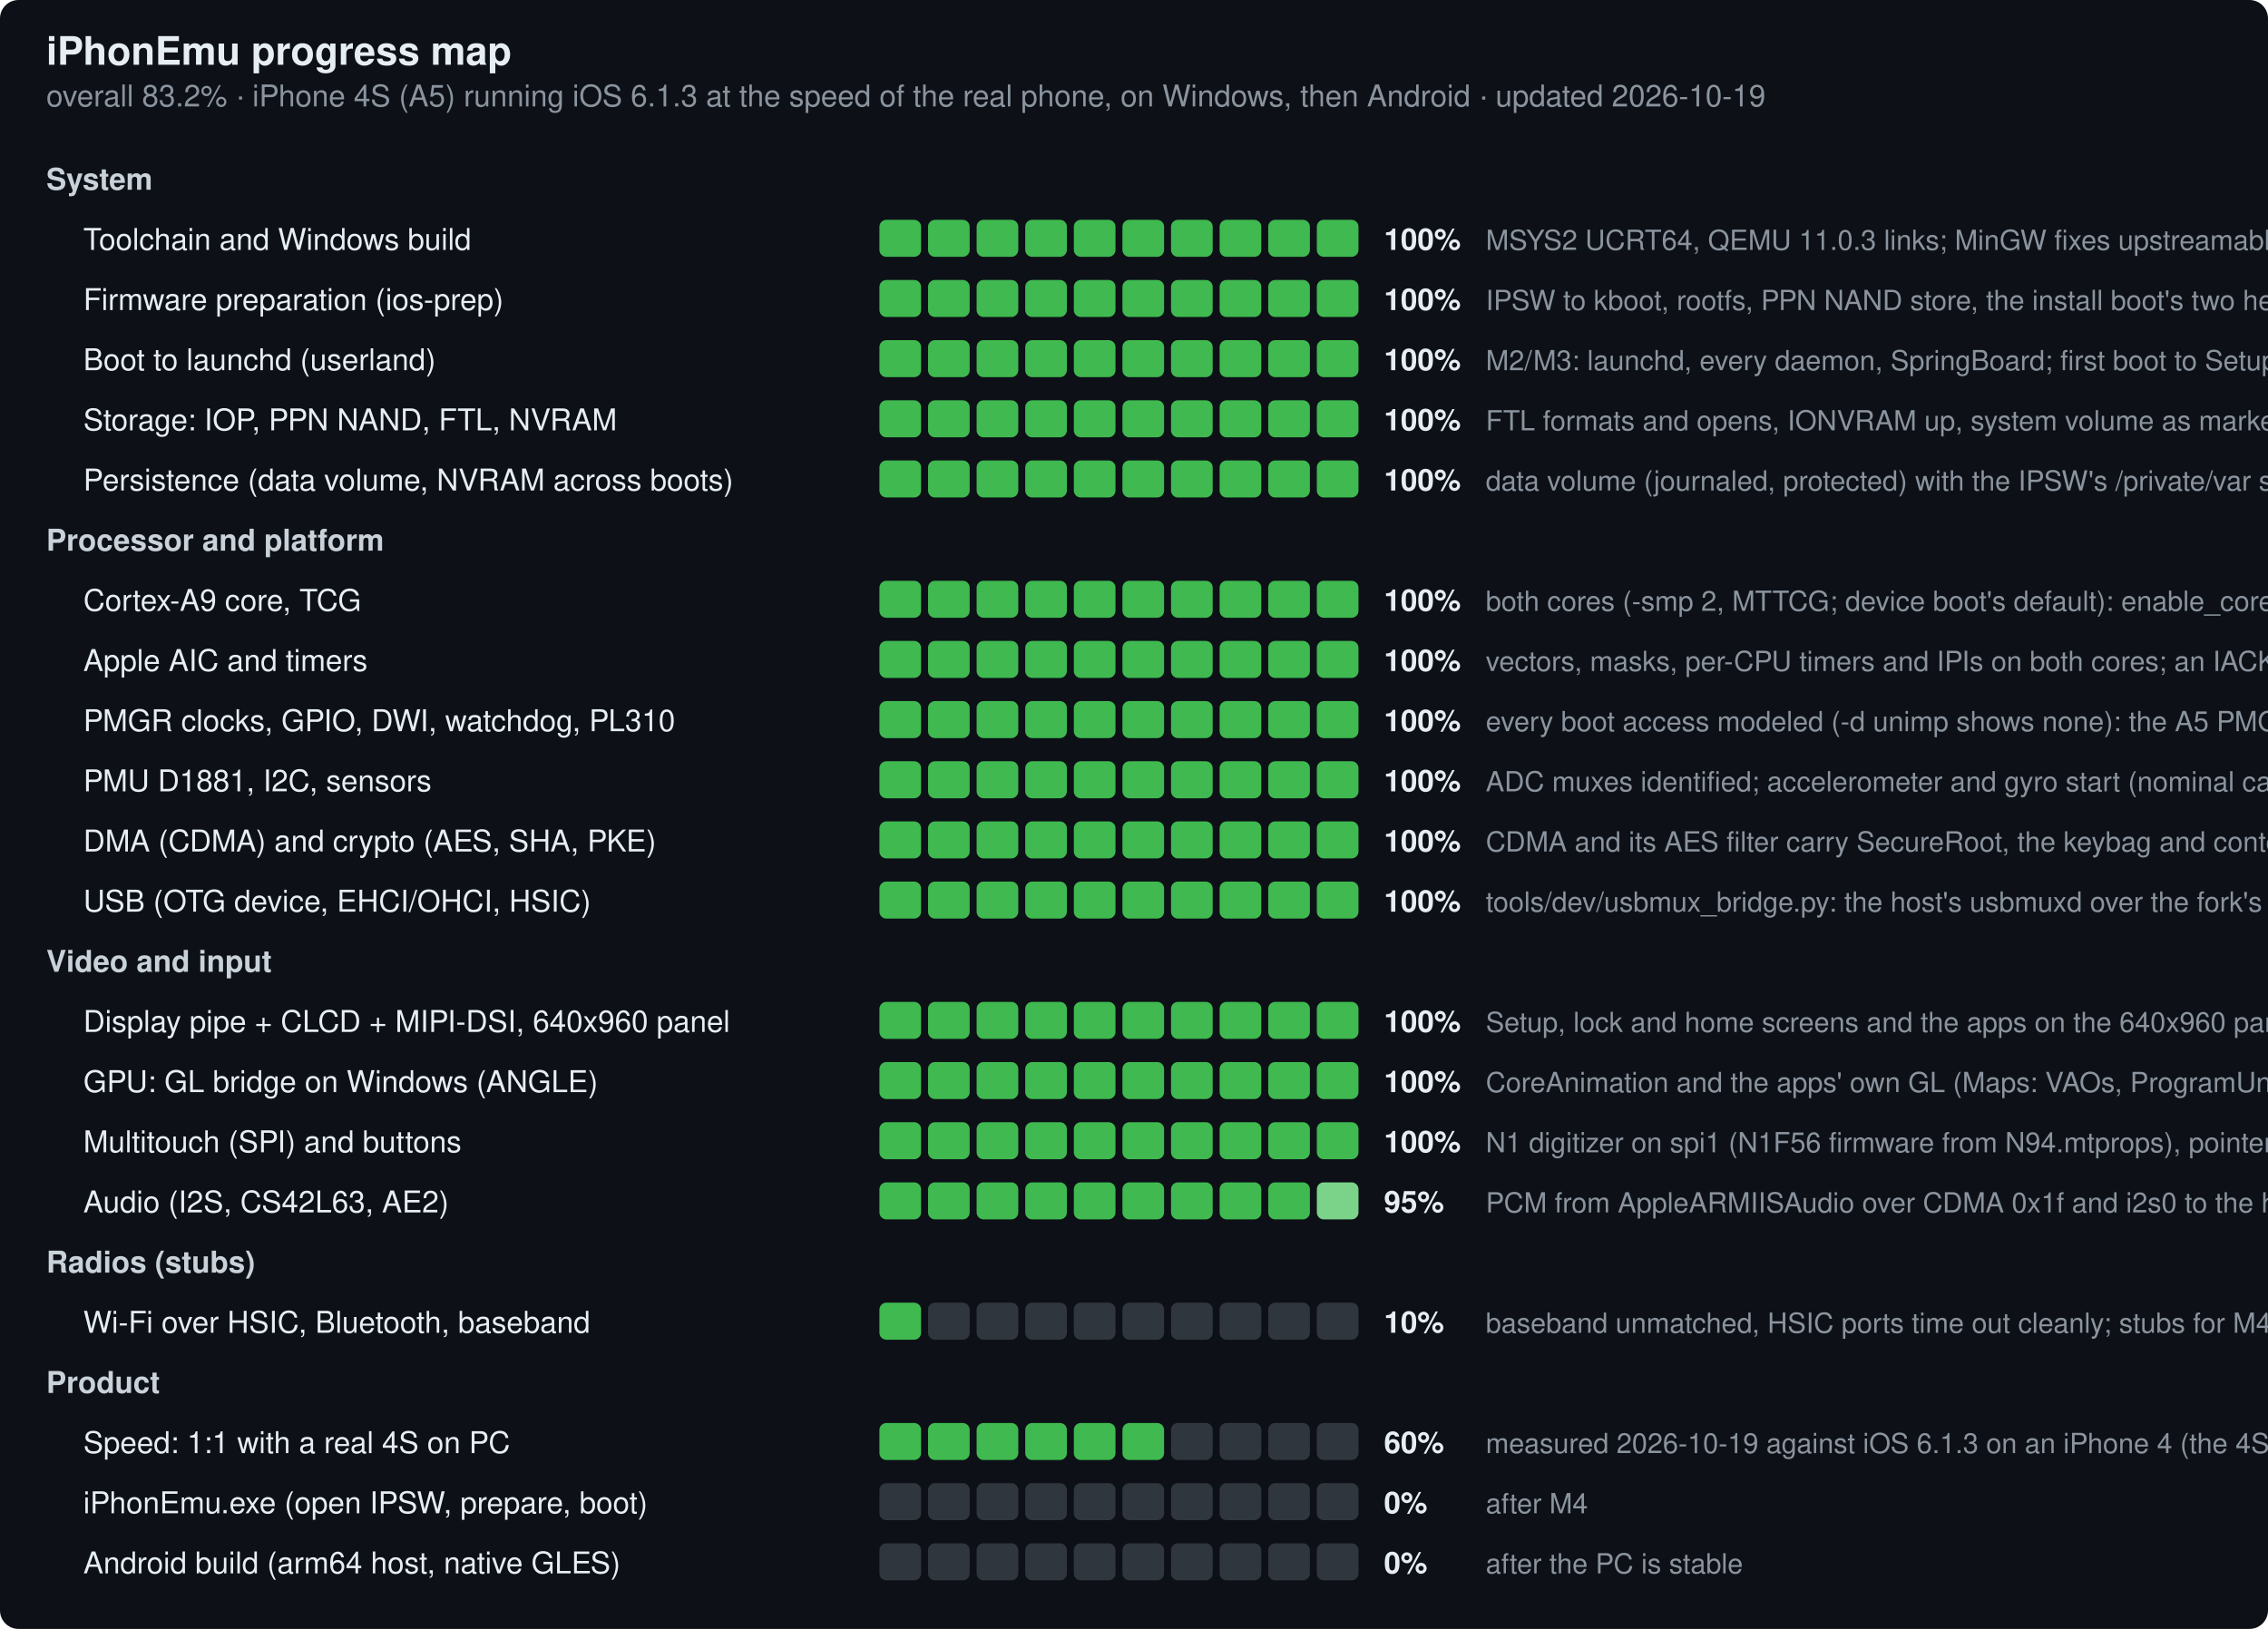
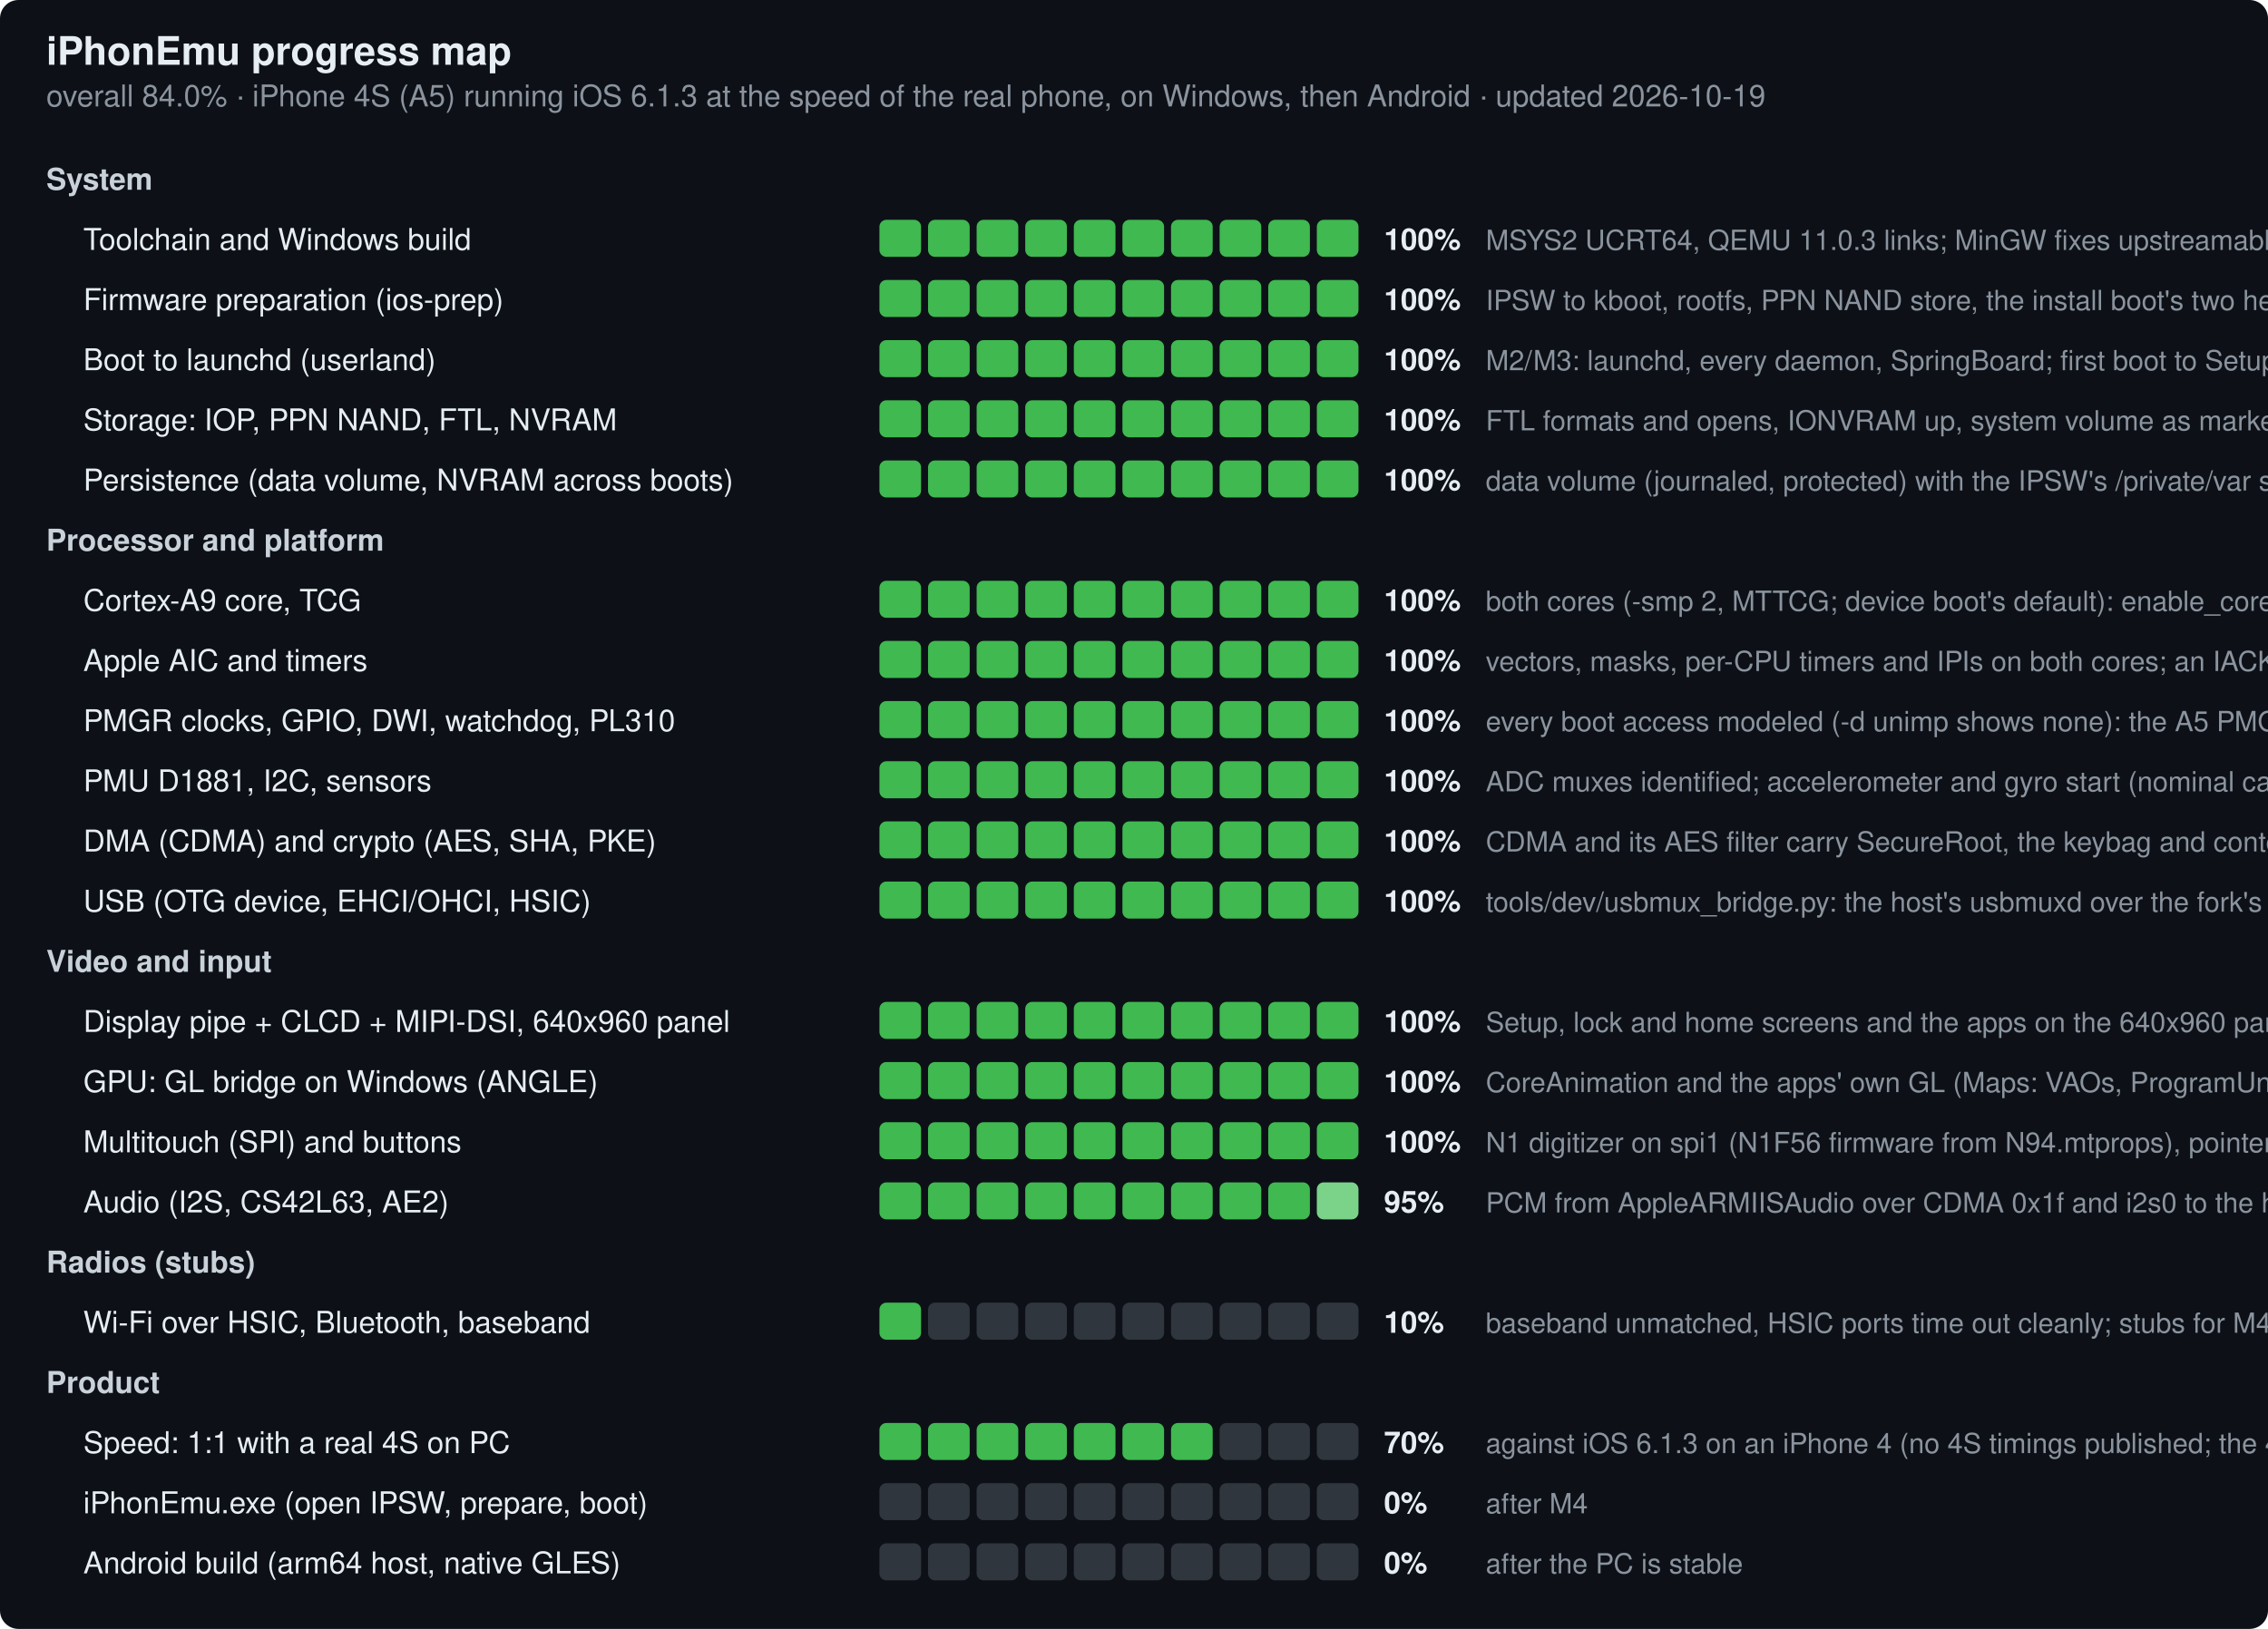
<svg xmlns="http://www.w3.org/2000/svg" width="980" height="704" viewBox="0 0 980 704" font-family="Segoe UI, Helvetica, Arial, sans-serif" font-size="13">
  <rect width="980" height="704" rx="8" fill="#0d1117" />
  <text x="20" y="28" fill="#e6edf3" font-size="17" font-weight="600">iPhonEmu progress map</text>
-   <text x="20" y="46" fill="#8b949e">overall 83.2% · iPhone 4S (A5) running iOS 6.1.3 at the speed of the real phone, on Windows, then Android · updated 2026-10-19</text>
+   <text x="20" y="46" fill="#8b949e">overall 84.0% · iPhone 4S (A5) running iOS 6.1.3 at the speed of the real phone, on Windows, then Android · updated 2026-10-19</text>
  <text x="20" y="82" fill="#c9d1d9" font-weight="600">System</text>
  <text x="36" y="108" fill="#e6edf3">Toolchain and Windows build</text>
  <rect x="380" y="95" width="18" height="16" rx="3" fill="#3fb950" />
  <rect x="401" y="95" width="18" height="16" rx="3" fill="#3fb950" />
  <rect x="422" y="95" width="18" height="16" rx="3" fill="#3fb950" />
  <rect x="443" y="95" width="18" height="16" rx="3" fill="#3fb950" />
  <rect x="464" y="95" width="18" height="16" rx="3" fill="#3fb950" />
  <rect x="485" y="95" width="18" height="16" rx="3" fill="#3fb950" />
  <rect x="506" y="95" width="18" height="16" rx="3" fill="#3fb950" />
  <rect x="527" y="95" width="18" height="16" rx="3" fill="#3fb950" />
  <rect x="548" y="95" width="18" height="16" rx="3" fill="#3fb950" />
  <rect x="569" y="95" width="18" height="16" rx="3" fill="#3fb950" />
  <text x="598" y="108" fill="#e6edf3" font-weight="600">100%</text>
  <text x="642" y="108" fill="#8b949e" font-size="12">MSYS2 UCRT64, QEMU 11.0.3 links; MinGW fixes upstreamable</text>
  <text x="36" y="134" fill="#e6edf3">Firmware preparation (ios-prep)</text>
  <rect x="380" y="121" width="18" height="16" rx="3" fill="#3fb950" />
  <rect x="401" y="121" width="18" height="16" rx="3" fill="#3fb950" />
  <rect x="422" y="121" width="18" height="16" rx="3" fill="#3fb950" />
  <rect x="443" y="121" width="18" height="16" rx="3" fill="#3fb950" />
  <rect x="464" y="121" width="18" height="16" rx="3" fill="#3fb950" />
  <rect x="485" y="121" width="18" height="16" rx="3" fill="#3fb950" />
  <rect x="506" y="121" width="18" height="16" rx="3" fill="#3fb950" />
  <rect x="527" y="121" width="18" height="16" rx="3" fill="#3fb950" />
  <rect x="548" y="121" width="18" height="16" rx="3" fill="#3fb950" />
  <rect x="569" y="121" width="18" height="16" rx="3" fill="#3fb950" />
  <text x="598" y="134" fill="#e6edf3" font-weight="600">100%</text>
  <text x="642" y="134" fill="#8b949e" font-size="12">IPSW to kboot, rootfs, PPN NAND store, the install boot's two helpers (static and dyld-linked) and ramdisk; the IPSW's AppleLogo decoded and on the panel from reset (K48SEG), as iBoot leaves it</text>
  <text x="36" y="160" fill="#e6edf3">Boot to launchd (userland)</text>
  <rect x="380" y="147" width="18" height="16" rx="3" fill="#3fb950" />
  <rect x="401" y="147" width="18" height="16" rx="3" fill="#3fb950" />
  <rect x="422" y="147" width="18" height="16" rx="3" fill="#3fb950" />
  <rect x="443" y="147" width="18" height="16" rx="3" fill="#3fb950" />
  <rect x="464" y="147" width="18" height="16" rx="3" fill="#3fb950" />
  <rect x="485" y="147" width="18" height="16" rx="3" fill="#3fb950" />
  <rect x="506" y="147" width="18" height="16" rx="3" fill="#3fb950" />
  <rect x="527" y="147" width="18" height="16" rx="3" fill="#3fb950" />
  <rect x="548" y="147" width="18" height="16" rx="3" fill="#3fb950" />
  <rect x="569" y="147" width="18" height="16" rx="3" fill="#3fb950" />
  <text x="598" y="160" fill="#e6edf3" font-weight="600">100%</text>
  <text x="642" y="160" fill="#8b949e" font-size="12">M2/M3: launchd, every daemon, SpringBoard; first boot to Setup 115 s, normal boot to the lock screen 70 s; no daemon crash: assistantd's kill at boot was AudioToolbox's 5 s session timeout against the emulator's pace (60 s, a per-firmware edit); console errors only from unmodeled blocks and radios</text>
  <text x="36" y="186" fill="#e6edf3">Storage: IOP, PPN NAND, FTL, NVRAM</text>
  <rect x="380" y="173" width="18" height="16" rx="3" fill="#3fb950" />
  <rect x="401" y="173" width="18" height="16" rx="3" fill="#3fb950" />
  <rect x="422" y="173" width="18" height="16" rx="3" fill="#3fb950" />
  <rect x="443" y="173" width="18" height="16" rx="3" fill="#3fb950" />
  <rect x="464" y="173" width="18" height="16" rx="3" fill="#3fb950" />
  <rect x="485" y="173" width="18" height="16" rx="3" fill="#3fb950" />
  <rect x="506" y="173" width="18" height="16" rx="3" fill="#3fb950" />
  <rect x="527" y="173" width="18" height="16" rx="3" fill="#3fb950" />
  <rect x="548" y="173" width="18" height="16" rx="3" fill="#3fb950" />
  <rect x="569" y="173" width="18" height="16" rx="3" fill="#3fb950" />
  <text x="598" y="186" fill="#e6edf3" font-weight="600">100%</text>
  <text x="642" y="186" fill="#8b949e" font-size="12">FTL formats and opens, IONVRAM up, system volume as marker pages (B3), effaceable storage (B4), the FMI's inline AES; the store's host cost cut (known-erased pages, page runs, marker-page map): create 97-&gt;69 s, first boot to Setup 175-&gt;115 s; 12 GC-heavy install sessions with 0 page errors</text>
  <text x="36" y="212" fill="#e6edf3">Persistence (data volume, NVRAM across boots)</text>
  <rect x="380" y="199" width="18" height="16" rx="3" fill="#3fb950" />
  <rect x="401" y="199" width="18" height="16" rx="3" fill="#3fb950" />
  <rect x="422" y="199" width="18" height="16" rx="3" fill="#3fb950" />
  <rect x="443" y="199" width="18" height="16" rx="3" fill="#3fb950" />
  <rect x="464" y="199" width="18" height="16" rx="3" fill="#3fb950" />
  <rect x="485" y="199" width="18" height="16" rx="3" fill="#3fb950" />
  <rect x="506" y="199" width="18" height="16" rx="3" fill="#3fb950" />
  <rect x="527" y="199" width="18" height="16" rx="3" fill="#3fb950" />
  <rect x="548" y="199" width="18" height="16" rx="3" fill="#3fb950" />
  <rect x="569" y="199" width="18" height="16" rx="3" fill="#3fb950" />
  <text x="598" y="212" fill="#e6edf3" font-weight="600">100%</text>
  <text x="642" y="212" fill="#8b949e" font-size="12">data volume (journaled, protected) with the IPSW's /private/var skeleton, NVRAM, FTL, effaceable lockers, keybag and the FMI's inline AES across boots; iOS's power-off (codec power-down, PMU standby: QEMU exits), iOS's own reboot and a killed QEMU all come back to the lock screen with fsck clean</text>
  <text x="20" y="238" fill="#c9d1d9" font-weight="600">Processor and platform</text>
  <text x="36" y="264" fill="#e6edf3">Cortex-A9 core, TCG</text>
  <rect x="380" y="251" width="18" height="16" rx="3" fill="#3fb950" />
  <rect x="401" y="251" width="18" height="16" rx="3" fill="#3fb950" />
  <rect x="422" y="251" width="18" height="16" rx="3" fill="#3fb950" />
  <rect x="443" y="251" width="18" height="16" rx="3" fill="#3fb950" />
  <rect x="464" y="251" width="18" height="16" rx="3" fill="#3fb950" />
  <rect x="485" y="251" width="18" height="16" rx="3" fill="#3fb950" />
  <rect x="506" y="251" width="18" height="16" rx="3" fill="#3fb950" />
  <rect x="527" y="251" width="18" height="16" rx="3" fill="#3fb950" />
  <rect x="548" y="251" width="18" height="16" rx="3" fill="#3fb950" />
  <rect x="569" y="251" width="18" height="16" rx="3" fill="#3fb950" />
  <text x="598" y="264" fill="#e6edf3" font-weight="600">100%</text>
  <text x="642" y="264" fill="#8b949e" font-size="12">both cores (-smp 2, MTTCG; device boot's default): enable_core is the PMGR's 'Core' (0x1214/0x1220), cpu1 starts at its reset vector; hw.ncpu = 2 read from the kernel; lock screen at 55 s on two cores against 78 s on one; 10 min there with no panic</text>
  <text x="36" y="290" fill="#e6edf3">Apple AIC and timers</text>
  <rect x="380" y="277" width="18" height="16" rx="3" fill="#3fb950" />
  <rect x="401" y="277" width="18" height="16" rx="3" fill="#3fb950" />
  <rect x="422" y="277" width="18" height="16" rx="3" fill="#3fb950" />
  <rect x="443" y="277" width="18" height="16" rx="3" fill="#3fb950" />
  <rect x="464" y="277" width="18" height="16" rx="3" fill="#3fb950" />
  <rect x="485" y="277" width="18" height="16" rx="3" fill="#3fb950" />
  <rect x="506" y="277" width="18" height="16" rx="3" fill="#3fb950" />
  <rect x="527" y="277" width="18" height="16" rx="3" fill="#3fb950" />
  <rect x="548" y="277" width="18" height="16" rx="3" fill="#3fb950" />
  <rect x="569" y="277" width="18" height="16" rx="3" fill="#3fb950" />
  <text x="598" y="290" fill="#e6edf3" font-weight="600">100%</text>
  <text x="642" y="290" fill="#8b949e" font-size="12">vectors, masks, per-CPU timers and IPIs on both cores; an IACK claims a vector for its core (both handled the same IRQ before); TIME_LO/HI read with no BQL (mach_absolute_time)</text>
  <text x="36" y="316" fill="#e6edf3">PMGR clocks, GPIO, DWI, watchdog, PL310</text>
  <rect x="380" y="303" width="18" height="16" rx="3" fill="#3fb950" />
  <rect x="401" y="303" width="18" height="16" rx="3" fill="#3fb950" />
  <rect x="422" y="303" width="18" height="16" rx="3" fill="#3fb950" />
  <rect x="443" y="303" width="18" height="16" rx="3" fill="#3fb950" />
  <rect x="464" y="303" width="18" height="16" rx="3" fill="#3fb950" />
  <rect x="485" y="303" width="18" height="16" rx="3" fill="#3fb950" />
  <rect x="506" y="303" width="18" height="16" rx="3" fill="#3fb950" />
  <rect x="527" y="303" width="18" height="16" rx="3" fill="#3fb950" />
  <rect x="548" y="303" width="18" height="16" rx="3" fill="#3fb950" />
  <rect x="569" y="303" width="18" height="16" rx="3" fill="#3fb950" />
  <text x="598" y="316" fill="#e6edf3" font-weight="600">100%</text>
  <text x="642" y="316" fill="#8b949e" font-size="12">every boot access modeled (-d unimp shows none): the A5 PMGR's perf, power and config registers, the watchdog at +0x3020 (a guest panic restarts the machine through 'WDTr'), DWI, the PL310's cif window, GPIO NPL, arm-io's bus registers; the A5 clock table typed by the kext's own slot names (real 4S values unknown)</text>
  <text x="36" y="342" fill="#e6edf3">PMU D1881, I2C, sensors</text>
  <rect x="380" y="329" width="18" height="16" rx="3" fill="#3fb950" />
  <rect x="401" y="329" width="18" height="16" rx="3" fill="#3fb950" />
  <rect x="422" y="329" width="18" height="16" rx="3" fill="#3fb950" />
  <rect x="443" y="329" width="18" height="16" rx="3" fill="#3fb950" />
  <rect x="464" y="329" width="18" height="16" rx="3" fill="#3fb950" />
  <rect x="485" y="329" width="18" height="16" rx="3" fill="#3fb950" />
  <rect x="506" y="329" width="18" height="16" rx="3" fill="#3fb950" />
  <rect x="527" y="329" width="18" height="16" rx="3" fill="#3fb950" />
  <rect x="548" y="329" width="18" height="16" rx="3" fill="#3fb950" />
  <rect x="569" y="329" width="18" height="16" rx="3" fill="#3fb950" />
  <text x="598" y="342" fill="#e6edf3" font-weight="600">100%</text>
  <text x="642" y="342" fill="#8b949e" font-size="12">ADC muxes identified; accelerometer and gyro start (nominal calibration in the kboot DT); bq27540 gauge on uart5; the level follows vbat through the kext's battery curve (84% and charging on the lock screen's status bar, lockdown alike); Home/power latch the PMU's EVENT_A wake bits ('STAT' 0x180/0x181)</text>
  <text x="36" y="368" fill="#e6edf3">DMA (CDMA) and crypto (AES, SHA, PKE)</text>
  <rect x="380" y="355" width="18" height="16" rx="3" fill="#3fb950" />
  <rect x="401" y="355" width="18" height="16" rx="3" fill="#3fb950" />
  <rect x="422" y="355" width="18" height="16" rx="3" fill="#3fb950" />
  <rect x="443" y="355" width="18" height="16" rx="3" fill="#3fb950" />
  <rect x="464" y="355" width="18" height="16" rx="3" fill="#3fb950" />
  <rect x="485" y="355" width="18" height="16" rx="3" fill="#3fb950" />
  <rect x="506" y="355" width="18" height="16" rx="3" fill="#3fb950" />
  <rect x="527" y="355" width="18" height="16" rx="3" fill="#3fb950" />
  <rect x="548" y="355" width="18" height="16" rx="3" fill="#3fb950" />
  <rect x="569" y="355" width="18" height="16" rx="3" fill="#3fb950" />
  <text x="598" y="368" fill="#e6edf3" font-weight="600">100%</text>
  <text x="642" y="368" fill="#8b949e" font-size="12">CDMA and its AES filter carry SecureRoot, the keybag and content protection with no CDMA error; PKE matched (AppleSamsungPKE), unused by a boot; the A5's SHA-2 block has no driver in 10B329 (corecrypto hashes in software), so nothing to model</text>
  <text x="36" y="394" fill="#e6edf3">USB (OTG device, EHCI/OHCI, HSIC)</text>
  <rect x="380" y="381" width="18" height="16" rx="3" fill="#3fb950" />
  <rect x="401" y="381" width="18" height="16" rx="3" fill="#3fb950" />
  <rect x="422" y="381" width="18" height="16" rx="3" fill="#3fb950" />
  <rect x="443" y="381" width="18" height="16" rx="3" fill="#3fb950" />
  <rect x="464" y="381" width="18" height="16" rx="3" fill="#3fb950" />
  <rect x="485" y="381" width="18" height="16" rx="3" fill="#3fb950" />
  <rect x="506" y="381" width="18" height="16" rx="3" fill="#3fb950" />
  <rect x="527" y="381" width="18" height="16" rx="3" fill="#3fb950" />
  <rect x="548" y="381" width="18" height="16" rx="3" fill="#3fb950" />
  <rect x="569" y="381" width="18" height="16" rx="3" fill="#3fb950" />
  <text x="598" y="394" fill="#e6edf3" font-weight="600">100%</text>
  <text x="642" y="394" fill="#8b949e" font-size="12">tools/dev/usbmux_bridge.py: the host's usbmuxd over the fork's tcp_usb link, started by device boot; ideviceinfo (paired, SSL with tools/dev/openssl-ios6.cnf) shows ProductVersion 6.1.3, AFC round-trips files; HSIC radios absent cleanly (DEVICE_READY low, bounded retries)</text>
  <text x="20" y="420" fill="#c9d1d9" font-weight="600">Video and input</text>
  <text x="36" y="446" fill="#e6edf3">Display pipe + CLCD + MIPI-DSI, 640x960 panel</text>
  <rect x="380" y="433" width="18" height="16" rx="3" fill="#3fb950" />
  <rect x="401" y="433" width="18" height="16" rx="3" fill="#3fb950" />
  <rect x="422" y="433" width="18" height="16" rx="3" fill="#3fb950" />
  <rect x="443" y="433" width="18" height="16" rx="3" fill="#3fb950" />
  <rect x="464" y="433" width="18" height="16" rx="3" fill="#3fb950" />
  <rect x="485" y="433" width="18" height="16" rx="3" fill="#3fb950" />
  <rect x="506" y="433" width="18" height="16" rx="3" fill="#3fb950" />
  <rect x="527" y="433" width="18" height="16" rx="3" fill="#3fb950" />
  <rect x="548" y="433" width="18" height="16" rx="3" fill="#3fb950" />
  <rect x="569" y="433" width="18" height="16" rx="3" fill="#3fb950" />
  <text x="598" y="446" fill="#e6edf3" font-weight="600">100%</text>
  <text x="642" y="446" fill="#8b949e" font-size="12">Setup, lock and home screens and the apps on the 640x960 panel; the backlight from the DWI dims the output (Ajustes &gt; Brilho); the window turns with the accelerometer (landscape apps upright, touch mapped back); the CLCD's third window, RGBOUT, TV-out, the scalers and the JPEG block with no unmodeled access (AppleTVOut stops on the IPSW's own DT, as on a phone)</text>
  <text x="36" y="472" fill="#e6edf3">GPU: GL bridge on Windows (ANGLE)</text>
  <rect x="380" y="459" width="18" height="16" rx="3" fill="#3fb950" />
  <rect x="401" y="459" width="18" height="16" rx="3" fill="#3fb950" />
  <rect x="422" y="459" width="18" height="16" rx="3" fill="#3fb950" />
  <rect x="443" y="459" width="18" height="16" rx="3" fill="#3fb950" />
  <rect x="464" y="459" width="18" height="16" rx="3" fill="#3fb950" />
  <rect x="485" y="459" width="18" height="16" rx="3" fill="#3fb950" />
  <rect x="506" y="459" width="18" height="16" rx="3" fill="#3fb950" />
  <rect x="527" y="459" width="18" height="16" rx="3" fill="#3fb950" />
  <rect x="548" y="459" width="18" height="16" rx="3" fill="#3fb950" />
  <rect x="569" y="459" width="18" height="16" rx="3" fill="#3fb950" />
  <text x="598" y="472" fill="#e6edf3" font-weight="600">100%</text>
-   <text x="642" y="472" fill="#8b949e" font-size="12">CoreAnimation and the apps' own GL (Maps: VAOs, ProgramUniform, late #extension) through ANGLE/D3D11, identical to software: page swipes 44 vs 15 frames/s, host CPU 22-26 vs 109-114 ms a frame, app openings 21-29 vs 7-15 frames/s; the default of prepare/device create (--software-gl to opt out)</text>
+   <text x="642" y="472" fill="#8b949e" font-size="12">CoreAnimation and the apps' own GL (Maps: VAOs, ProgramUniform, late #extension) through ANGLE/D3D11, identical to software: page flicks at 60 frames/s (every VBL) vs 22, host CPU 27-29 vs 135 ms a frame; zoom in/out and keyboard pop-ups frame by frame with no glitch; the default of prepare/device create (--software-gl to opt out)</text>
  <text x="36" y="498" fill="#e6edf3">Multitouch (SPI) and buttons</text>
  <rect x="380" y="485" width="18" height="16" rx="3" fill="#3fb950" />
  <rect x="401" y="485" width="18" height="16" rx="3" fill="#3fb950" />
  <rect x="422" y="485" width="18" height="16" rx="3" fill="#3fb950" />
  <rect x="443" y="485" width="18" height="16" rx="3" fill="#3fb950" />
  <rect x="464" y="485" width="18" height="16" rx="3" fill="#3fb950" />
  <rect x="485" y="485" width="18" height="16" rx="3" fill="#3fb950" />
  <rect x="506" y="485" width="18" height="16" rx="3" fill="#3fb950" />
  <rect x="527" y="485" width="18" height="16" rx="3" fill="#3fb950" />
  <rect x="548" y="485" width="18" height="16" rx="3" fill="#3fb950" />
  <rect x="569" y="485" width="18" height="16" rx="3" fill="#3fb950" />
  <text x="598" y="498" fill="#e6edf3" font-weight="600">100%</text>
  <text x="642" y="498" fill="#8b949e" font-size="12">N1 digitizer on spi1 (N1F56 firmware from N94.mtprops), pointer and QMP mtt up to five fingers: Setup walked by touch, slide to unlock (M4); Home, power, volume up/down (SpringBoard's ringer HUD) and the ring/silent switch (ring-switch property, Cmd+M; low = silent)</text>
  <text x="36" y="524" fill="#e6edf3">Audio (I2S, CS42L63, AE2)</text>
  <rect x="380" y="511" width="18" height="16" rx="3" fill="#3fb950" />
  <rect x="401" y="511" width="18" height="16" rx="3" fill="#3fb950" />
  <rect x="422" y="511" width="18" height="16" rx="3" fill="#3fb950" />
  <rect x="443" y="511" width="18" height="16" rx="3" fill="#3fb950" />
  <rect x="464" y="511" width="18" height="16" rx="3" fill="#3fb950" />
  <rect x="485" y="511" width="18" height="16" rx="3" fill="#3fb950" />
  <rect x="506" y="511" width="18" height="16" rx="3" fill="#3fb950" />
  <rect x="527" y="511" width="18" height="16" rx="3" fill="#3fb950" />
  <rect x="548" y="511" width="18" height="16" rx="3" fill="#3fb950" />
  <rect x="569" y="511" width="18" height="16" rx="3" fill="#7bd389" />
  <text x="598" y="524" fill="#e6edf3" font-weight="600">95%</text>
  <text x="642" y="524" fill="#8b949e" font-size="12">PCM from AppleARMIISAudio over CDMA 0x1f and i2s0 to the host (-audiodev dsound by default, wav to record): lock, unlock and keyboard clicks recorded; volume buttons scale it; codec and i2s-switch as register files; the AE2's rings 2-7 (FairPlay AAC decoder, WFI endpoint) left out by design</text>
  <text x="20" y="550" fill="#c9d1d9" font-weight="600">Radios (stubs)</text>
  <text x="36" y="576" fill="#e6edf3">Wi-Fi over HSIC, Bluetooth, baseband</text>
  <rect x="380" y="563" width="18" height="16" rx="3" fill="#3fb950" />
  <rect x="401" y="563" width="18" height="16" rx="3" fill="#30363d" />
  <rect x="422" y="563" width="18" height="16" rx="3" fill="#30363d" />
  <rect x="443" y="563" width="18" height="16" rx="3" fill="#30363d" />
  <rect x="464" y="563" width="18" height="16" rx="3" fill="#30363d" />
  <rect x="485" y="563" width="18" height="16" rx="3" fill="#30363d" />
  <rect x="506" y="563" width="18" height="16" rx="3" fill="#30363d" />
  <rect x="527" y="563" width="18" height="16" rx="3" fill="#30363d" />
  <rect x="548" y="563" width="18" height="16" rx="3" fill="#30363d" />
  <rect x="569" y="563" width="18" height="16" rx="3" fill="#30363d" />
  <text x="598" y="576" fill="#e6edf3" font-weight="600">10%</text>
  <text x="642" y="576" fill="#8b949e" font-size="12">baseband unmatched, HSIC ports time out cleanly; stubs for M4</text>
  <text x="20" y="602" fill="#c9d1d9" font-weight="600">Product</text>
  <text x="36" y="628" fill="#e6edf3">Speed: 1:1 with a real 4S on PC</text>
  <rect x="380" y="615" width="18" height="16" rx="3" fill="#3fb950" />
  <rect x="401" y="615" width="18" height="16" rx="3" fill="#3fb950" />
  <rect x="422" y="615" width="18" height="16" rx="3" fill="#3fb950" />
  <rect x="443" y="615" width="18" height="16" rx="3" fill="#3fb950" />
  <rect x="464" y="615" width="18" height="16" rx="3" fill="#3fb950" />
  <rect x="485" y="615" width="18" height="16" rx="3" fill="#3fb950" />
-   <rect x="506" y="615" width="18" height="16" rx="3" fill="#30363d" />
+   <rect x="506" y="615" width="18" height="16" rx="3" fill="#3fb950" />
  <rect x="527" y="615" width="18" height="16" rx="3" fill="#30363d" />
  <rect x="548" y="615" width="18" height="16" rx="3" fill="#30363d" />
  <rect x="569" y="615" width="18" height="16" rx="3" fill="#30363d" />
-   <text x="598" y="628" fill="#e6edf3" font-weight="600">60%</text>
-   <text x="642" y="628" fill="#8b949e" font-size="12">measured 2026-10-19 against iOS 6.1.3 on an iPhone 4 (the 4S is no slower): boot 36-38 s vs 31 s (0.82x), launches 0.39-0.67x, page swipes 44 vs 60 frames/s, app openings 21-30 vs 60; swipes are latency-bound (vCPUs 12-32 % busy), cold launches TCG-bound; an LTO build changes nothing</text>
+   <text x="598" y="628" fill="#e6edf3" font-weight="600">70%</text>
+   <text x="642" y="628" fill="#8b949e" font-size="12">against iOS 6.1.3 on an iPhone 4 (no 4S timings published; the 4S is no slower): page flicks and app zooms at 60 frames/s like the phone; boot 36-41 s vs 31 (0.8x); launches 0.39-0.67x, the zoom starting 0.38 s after a tap: guest CPU work under TCG (an LTO build and the TLB broadcasts, ~1 %, are not the limit)</text>
  <text x="36" y="654" fill="#e6edf3">iPhonEmu.exe (open IPSW, prepare, boot)</text>
  <rect x="380" y="641" width="18" height="16" rx="3" fill="#30363d" />
  <rect x="401" y="641" width="18" height="16" rx="3" fill="#30363d" />
  <rect x="422" y="641" width="18" height="16" rx="3" fill="#30363d" />
  <rect x="443" y="641" width="18" height="16" rx="3" fill="#30363d" />
  <rect x="464" y="641" width="18" height="16" rx="3" fill="#30363d" />
  <rect x="485" y="641" width="18" height="16" rx="3" fill="#30363d" />
  <rect x="506" y="641" width="18" height="16" rx="3" fill="#30363d" />
  <rect x="527" y="641" width="18" height="16" rx="3" fill="#30363d" />
  <rect x="548" y="641" width="18" height="16" rx="3" fill="#30363d" />
  <rect x="569" y="641" width="18" height="16" rx="3" fill="#30363d" />
  <text x="598" y="654" fill="#e6edf3" font-weight="600">0%</text>
  <text x="642" y="654" fill="#8b949e" font-size="12">after M4</text>
  <text x="36" y="680" fill="#e6edf3">Android build (arm64 host, native GLES)</text>
  <rect x="380" y="667" width="18" height="16" rx="3" fill="#30363d" />
  <rect x="401" y="667" width="18" height="16" rx="3" fill="#30363d" />
  <rect x="422" y="667" width="18" height="16" rx="3" fill="#30363d" />
  <rect x="443" y="667" width="18" height="16" rx="3" fill="#30363d" />
  <rect x="464" y="667" width="18" height="16" rx="3" fill="#30363d" />
  <rect x="485" y="667" width="18" height="16" rx="3" fill="#30363d" />
  <rect x="506" y="667" width="18" height="16" rx="3" fill="#30363d" />
  <rect x="527" y="667" width="18" height="16" rx="3" fill="#30363d" />
  <rect x="548" y="667" width="18" height="16" rx="3" fill="#30363d" />
  <rect x="569" y="667" width="18" height="16" rx="3" fill="#30363d" />
  <text x="598" y="680" fill="#e6edf3" font-weight="600">0%</text>
  <text x="642" y="680" fill="#8b949e" font-size="12">after the PC is stable</text>
</svg>
